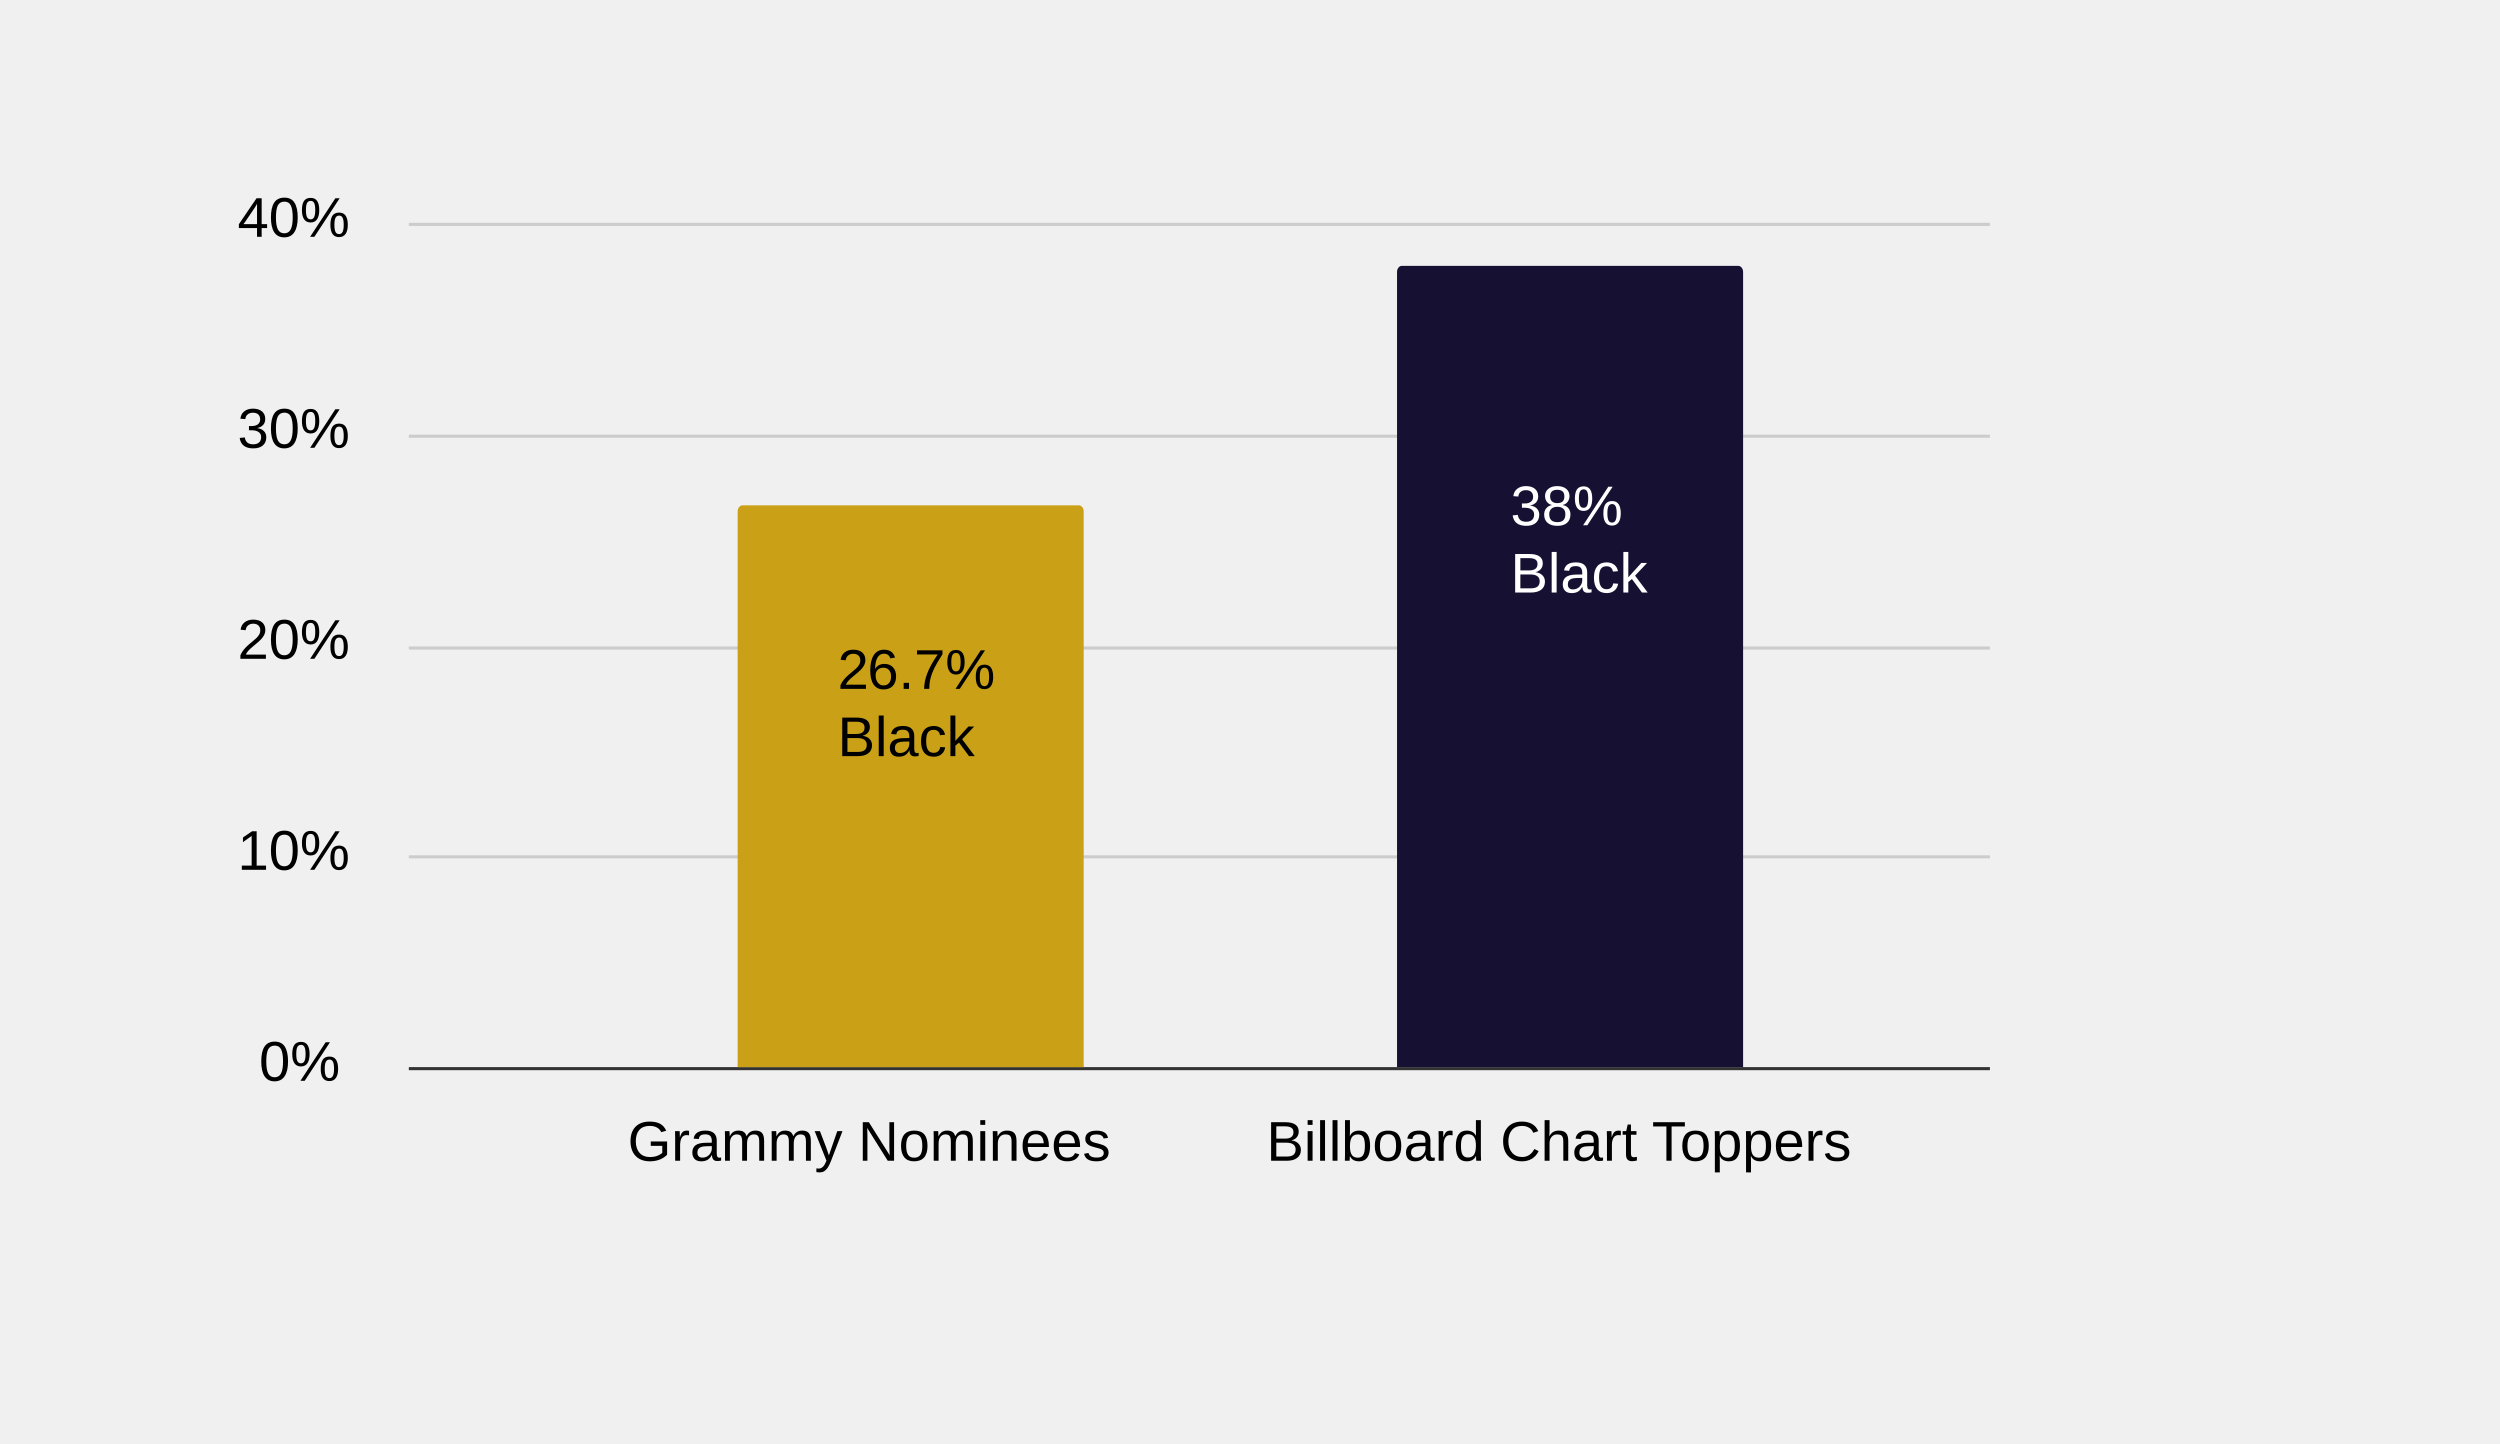
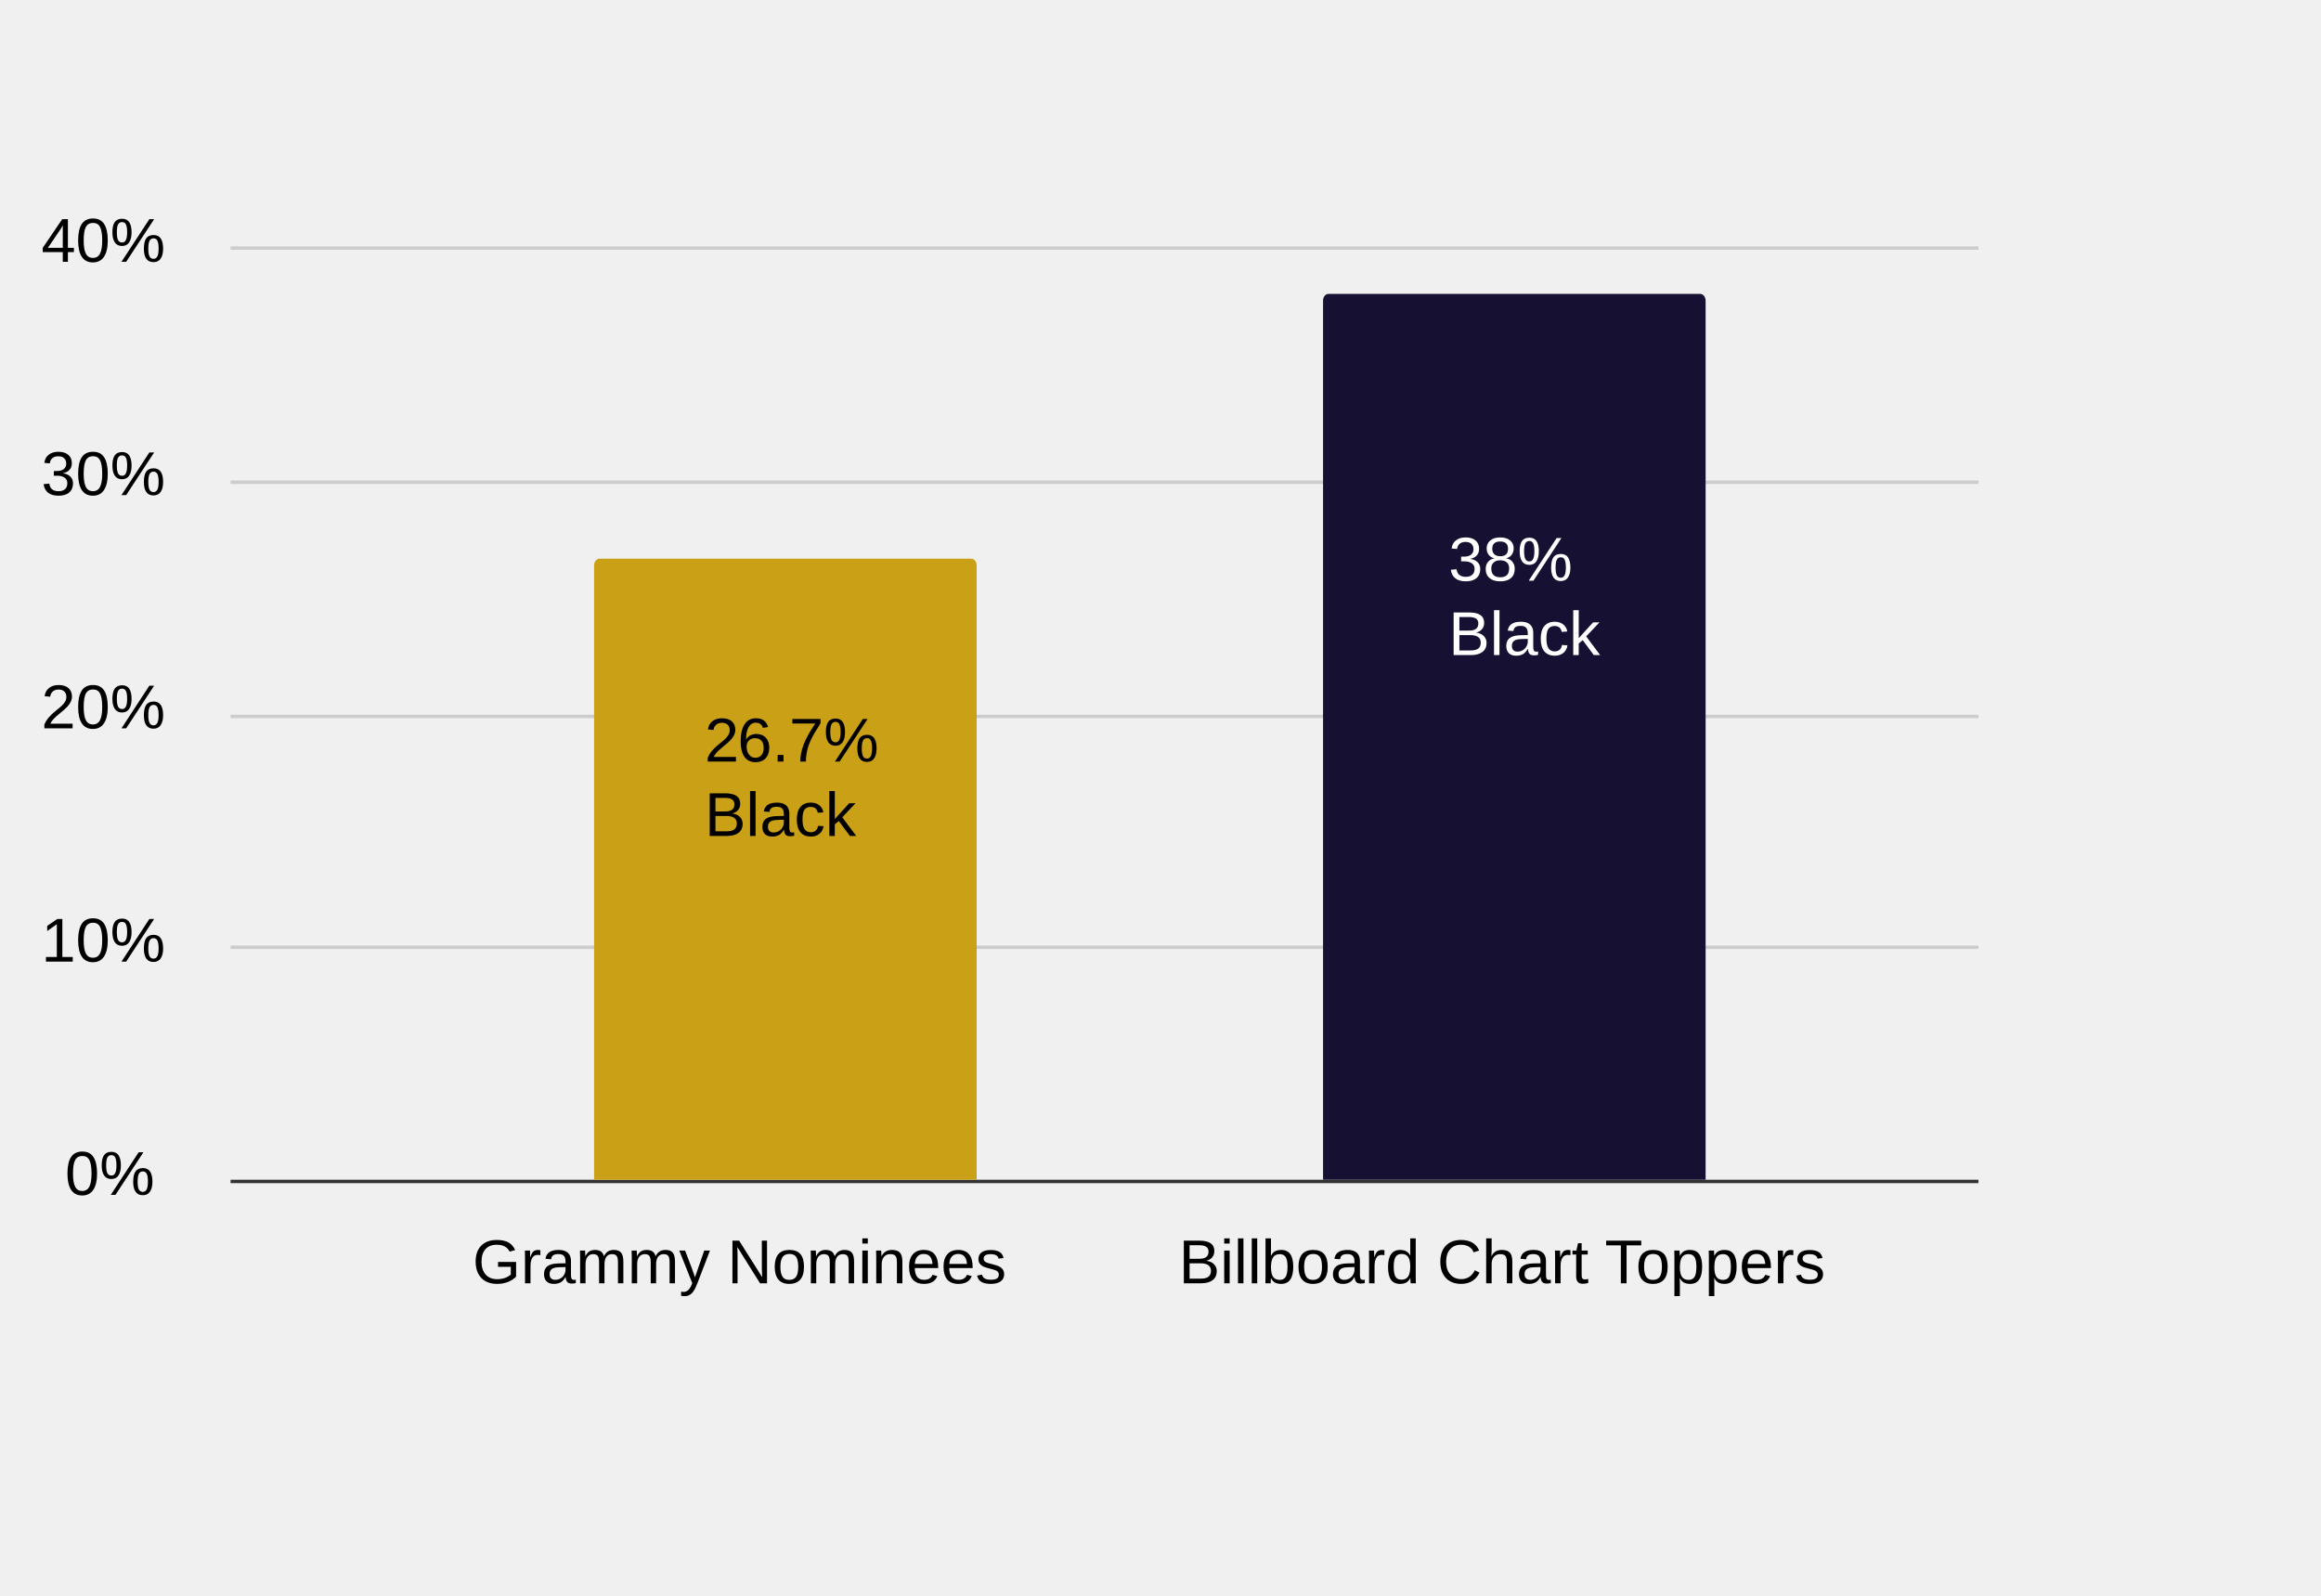
- <svg xmlns="http://www.w3.org/2000/svg" id="Layer_1" data-name="Layer 1" viewBox="0 0 624.248 360.46">
+ <svg xmlns="http://www.w3.org/2000/svg" id="Layer_1" data-name="Layer 1" viewBox="50 0 524.248 360.46">
  <line x1="102.08" y1="266.84" x2="496.88" y2="266.84" fill="none" stroke="#333" stroke-miterlimit="10" stroke-width=".77" />
  <line x1="102.08" y1="213.95" x2="496.88" y2="213.95" fill="none" stroke="#ccc" stroke-miterlimit="10" stroke-width=".77" />
  <line x1="102.08" y1="161.82" x2="496.88" y2="161.82" fill="none" stroke="#ccc" stroke-miterlimit="10" stroke-width=".77" />
  <line x1="102.08" y1="108.92" x2="496.88" y2="108.92" fill="none" stroke="#ccc" stroke-miterlimit="10" stroke-width=".77" />
  <line x1="102.08" y1="56.03" x2="496.88" y2="56.03" fill="none" stroke="#ccc" stroke-miterlimit="10" stroke-width=".77" />
  <path d="M269.58,265.69v.77h-.77V127.71c0-.42-.34-.77-.77-.77h-105.79c-.42,0-.77,.34-.77,.77v138.75h-.77v-.77h108.86Zm0,1.53h-109.62V127.71h0c0-1.27,1.03-2.3,2.3-2.3v0h105.79v0c1.27,0,2.3,1.03,2.3,2.3h0v139.52h-.77" opacity="0" />
  <path d="M270.59,266.46h-86.4V127.71c0-.85,.54-1.53,1.22-1.53h83.97c.67,0,1.22,.69,1.22,1.53v138.75Z" fill="#caa016" />
  <path d="M435.24,266.46h-86.4V67.91c0-.85,.54-1.53,1.22-1.53h83.97c.67,0,1.22,.69,1.22,1.53v198.55Z" fill="#161032" />
  <rect x="102.12" y="56.07" width="394.72" height="210.74" fill="none" />
  <text transform="translate(64.69 269.87)" font-family="FuturaPT-Book, Futura PT, Futura,Trebuchet MS,Arial,sans-serif" font-size="14">
    <tspan x="0" y="0">0%</tspan>
  </text>
  <text transform="translate(59.32 217.19)" font-family="FuturaPT-Book, Futura PT, Futura,Trebuchet MS,Arial,sans-serif" font-size="14">
    <tspan x="0" y="0">10%</tspan>
  </text>
  <text transform="translate(59.32 164.5)" font-family="FuturaPT-Book, Futura PT, Futura,Trebuchet MS,Arial,sans-serif" font-size="14">
    <tspan x="0" y="0">20%</tspan>
  </text>
  <text transform="translate(59.32 111.82)" font-family="FuturaPT-Book, Futura PT, Futura,Trebuchet MS,Arial,sans-serif" font-size="14">
    <tspan x="0" y="0">30%</tspan>
  </text>
  <text transform="translate(59.32 59.13)" font-family="FuturaPT-Book, Futura PT, Futura,Trebuchet MS,Arial,sans-serif" font-size="14">
    <tspan x="0" y="0">40%</tspan>
  </text>
  <text transform="translate(181.73 279.84)" font-family="FuturaPT-Book, Futura PT, Futura,Trebuchet MS,Arial,sans-serif" font-size="14">
    <tspan x="-25" y="10">Grammy Nominees</tspan>
  </text>
  <text transform="translate(336.24 279.84)" font-family="FuturaPT-Book, Futura PT, Futura,Trebuchet MS,Arial,sans-serif" font-size="14">
    <tspan x="-20" y="10">Billboard Chart Toppers</tspan>
  </text>
  <text transform="translate(209.15 172.01)" font-family="FuturaPT-Book, Futura PT, Futura,Trebuchet MS,Arial,sans-serif" font-size="14">
    <tspan x="0" y="0" letter-spacing="-.04em">2</tspan>
    <tspan x="7.43" y="0">6.7%</tspan>
    <tspan x="0" y="16.8">Black</tspan>
  </text>
  <text transform="translate(377.18 131.16)" fill="#fff" font-family="FuturaPT-Book, Futura PT, Futura,Trebuchet MS,Arial,sans-serif" font-size="14">
    <tspan x="0" y="0">38%</tspan>
    <tspan x="0" y="16.8">Black</tspan>
  </text>
</svg>
